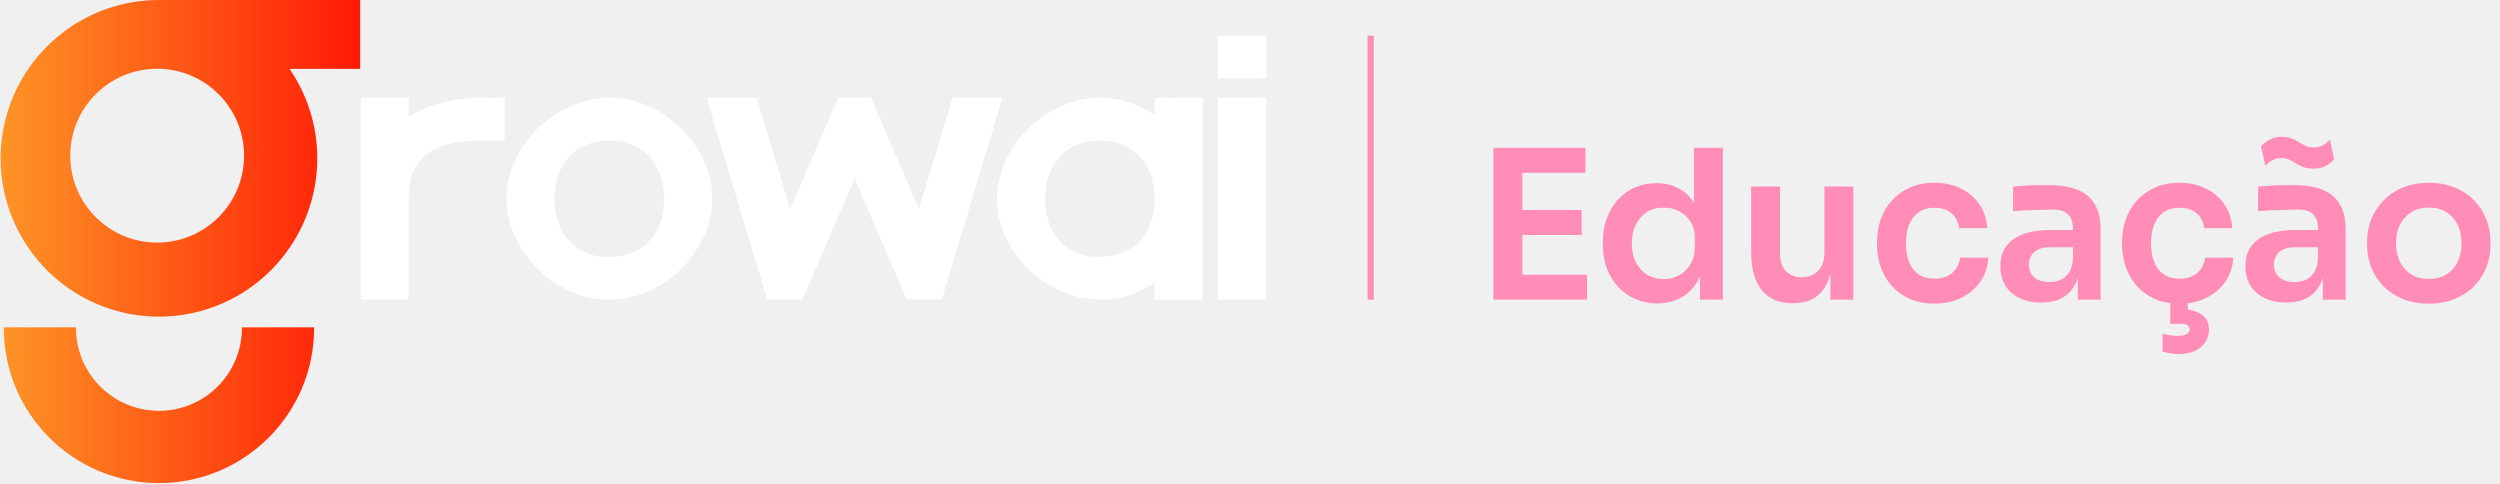
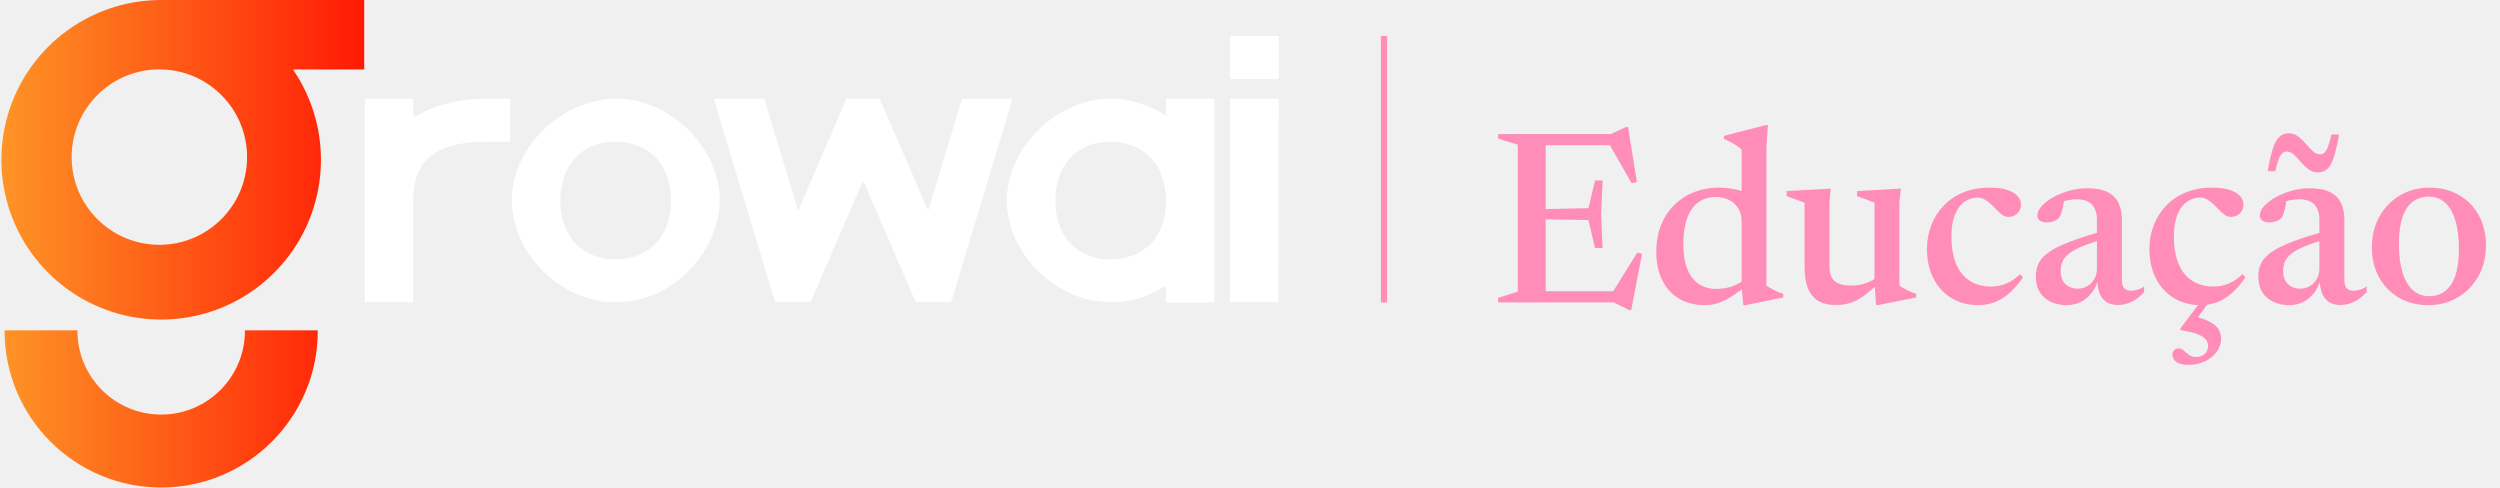
- <svg xmlns="http://www.w3.org/2000/svg" viewBox="0 0 1211.27 234.17" width="1211" height="234" role="img" aria-label="GrowAI Educação">
+ <svg xmlns="http://www.w3.org/2000/svg" viewBox="0 0 1199.53 234.17" width="1200" height="234" role="img" aria-label="GrowAI Educação">
  <defs>
    <linearGradient id="growai-g" gradientUnits="userSpaceOnUse" x1="0" y1="0" x2="174.28" y2="0">
      <stop offset="0" stop-color="#FE9426" />
      <stop offset="1" stop-color="#FF1A05" />
    </linearGradient>
  </defs>
  <path fill="url(#growai-g)" fill-rule="evenodd" d="M76.75 0H174.28V33.37H140.06A76.75 76.75 0 1 1 76.75 0ZM118.01 75.46A42.13 42.13 0 1 0 33.75 75.46A42.13 42.13 0 1 0 118.01 75.46ZM1.53 158.67V158.95A75.22 75.22 0 0 0 151.97 158.95V158.67H116.98V158.91A40.23 40.23 0 0 1 36.52 158.91V158.67Z" />
  <path fill="#FFFFFF" fill-rule="evenodd" d="M613.6 37.9L590.2 38C590.1 36.6 590.1 35.2 590.1 33.8C590.1 31.8 590.1 29.8 590.1 27.8C590.1 25.7 590.1 23.6 590.1 21.4C590.1 20 590.1 18.6 590.2 17.3L613.6 17.3L613.6 37.9ZM197.7 145.2L174.6 145.1L174.6 47.4L197.8 47.4L197.8 56.4C199.4 55.7 200.9 54.7 202.5 54C205.4 52.6 208.3 51.4 211.4 50.5C217.7 48.6 224.2 47.6 230.8 47.4C232.8 47.3 234.8 47.4 236.8 47.4C239.4 47.4 241.9 47.3 244.4 47.4L244.4 68C242.4 68.2 240.3 68.1 238.3 68.1C230.3 68.1 222.3 68 214.7 70.5C212.4 71.3 210.2 72.3 208.2 73.6C206.8 74.5 205.4 75.6 204.3 76.8C197.8 83.6 197.8 92.1 197.8 100.9C197.8 110.6 197.8 120.3 197.8 130.1C197.8 133.3 197.8 136.5 197.8 139.7C197.8 141.5 197.9 143.4 197.7 145.2ZM297.4 145.2C295.8 145.2 294.2 145.3 292.6 145.2C286.2 144.8 279.8 143.1 274.1 140.2C253.6 130 240 106.3 247.1 83.7C248.9 77.8 251.9 72.3 255.7 67.5C260.1 62 265.5 57.3 271.6 53.9C278.3 50.1 285.2 48.1 292.8 47.4C298.5 47.2 304.1 47.9 309.6 49.7C329 56.2 344.8 75.1 345 95.9C345.1 113.2 334.4 129.4 319.9 138.2C314.3 141.6 308 143.9 301.6 144.8C300.2 145 298.8 145.1 297.4 145.2ZM456.1 145.2L439.2 145.1C433.5 132.1 427.9 119 422.3 106C420.5 101.9 418.7 97.8 417 93.8C416.2 91.8 414.9 88.5 413.9 86.8L388.7 145.1C386.7 145.3 384.6 145.2 382.5 145.2C378.9 145.2 375.3 145.2 371.7 145.2C370.9 143 370.3 140.6 369.6 138.2C368.2 133.9 366.9 129.5 365.6 125.2C361.9 112.8 358.2 100.4 354.4 88.1C351.8 79.2 349.1 70.4 346.4 61.5C345.5 58.4 344.6 55.4 343.7 52.3C343.2 50.6 342.6 49 342.4 47.4L366.4 47.4C367.1 49.2 367.6 51.1 368.1 53C368.9 55.7 369.8 58.4 370.6 61.2C373.1 69.6 375.7 78 378.2 86.4C379.2 89.6 380.1 92.8 381.1 96C381.6 97.7 382 99.5 382.8 101.1L405.9 47.4L421.9 47.4L445.1 101.1C445.9 99.5 446.3 97.5 446.8 95.8C447.8 92.6 448.7 89.5 449.7 86.3C452.3 77.7 454.9 69 457.5 60.4C458.3 57.7 459.1 55.1 459.9 52.4C460.4 50.7 460.9 49 461.5 47.4L485.5 47.4C485.2 49.2 484.6 51 484 52.8C483 56.2 482.1 59.5 481.1 62.9C478.3 71.8 475.6 80.8 472.9 89.8C469.3 101.9 465.6 114.1 461.9 126.3C460.7 130.4 459.4 134.5 458.2 138.6C457.5 140.8 457 143.1 456.1 145.2ZM582.7 145.2C581.1 145.3 579.4 145.3 577.7 145.3C575.1 145.3 572.5 145.3 569.9 145.3C567.8 145.3 565.7 145.3 563.5 145.3C562.2 145.3 560.8 145.3 559.4 145.2L559.4 137.2C558.4 137.7 557.6 138.2 556.7 138.8C555.2 139.6 553.6 140.4 552.1 141.1C545.9 143.9 539 145.5 532.3 145.2C523.9 144.9 516.4 142.9 509.1 138.7C502.7 135 497 130 492.6 124C488.6 118.7 485.6 112.6 484.1 106.1C477.6 78.9 500 51.9 526.5 47.8C538 46.1 549.6 49.3 559.3 55.6C559.6 53.7 559.4 49.6 559.4 47.5C561.5 47.2 566.1 47.4 568.5 47.4C573.2 47.4 578 47.2 582.7 47.4L582.7 145.2ZM613.4 145.2L590.2 145.2C590.1 143.7 590.1 142.2 590.1 140.7C590.1 138.4 590.1 136.1 590.1 133.9C590.1 126.8 590.1 119.7 590.1 112.6C590.1 90.9 590.1 69.2 590.1 47.4C591.5 47.3 592.9 47.4 594.3 47.4C596.4 47.4 598.6 47.4 600.7 47.4C603.3 47.4 605.9 47.4 608.5 47.4C610.2 47.4 611.8 47.3 613.5 47.4L613.4 145.2ZM296 124.5C302.7 124.4 309.4 122 314.1 117.2C316.4 115 318.1 112.2 319.3 109.3C323.5 99 322.3 84.2 314.5 75.9C309.2 70.2 301.9 68.1 294.3 68.1C289.8 68.2 285.4 69.2 281.5 71.3C272.3 76.3 268.5 86.4 268.5 96.4C268.5 103.1 270.2 110 274.4 115.4C279.5 121.8 287.9 125.1 296 124.5ZM533.7 124.5C540.8 124.4 547.9 121.7 552.7 116.4C561.9 106.1 561.7 85.8 552.1 75.8C546.8 70.2 539.6 68.1 532 68.1C527.7 68.2 523.5 69.1 519.7 71.1C510.2 76 506.3 86.2 506.3 96.4C506.3 102.9 507.8 109.6 511.8 114.9C516.8 121.6 525.4 125.1 533.7 124.5Z" />
  <rect x="662.63" y="17.27" width="3" height="128" fill="#FF8DB8" />
-   <path fill="#FF8DB8" d="M723.65 145.27V71.66H737.67V145.27ZM735.65 145.27V133.17H769.03V145.27ZM735.65 113.91V101.81H766.41V113.91ZM735.65 83.76V71.66H768.22V83.76ZM803.01 147.08Q797.26 147.08 792.42 144.97Q787.58 142.85 784.05 139.02Q780.52 135.19 778.61 130.1Q776.69 125 776.69 119.05V116.94Q776.69 111.09 778.56 105.95Q780.42 100.8 783.8 96.97Q787.18 93.14 791.97 90.97Q796.76 88.81 802.6 88.81Q809.06 88.81 813.95 91.58Q818.84 94.35 821.76 99.9Q824.69 105.44 824.99 113.81L820.85 108.97V71.66H834.87V145.27H823.78V121.98H826.2Q825.9 130.35 822.77 135.94Q819.64 141.54 814.55 144.31Q809.46 147.08 803.01 147.08ZM806.13 135.29Q810.27 135.29 813.7 133.42Q817.12 131.56 819.19 127.98Q821.26 124.4 821.26 119.56V115.53Q821.26 110.69 819.14 107.41Q817.02 104.13 813.6 102.37Q810.17 100.6 806.13 100.6Q801.6 100.6 798.12 102.77Q794.64 104.94 792.67 108.87Q790.71 112.8 790.71 118.05Q790.71 123.29 792.72 127.17Q794.74 131.05 798.22 133.17Q801.7 135.29 806.13 135.29ZM868.45 146.98Q858.97 146.98 853.78 140.73Q848.58 134.48 848.58 122.18V90.42H862.6V123.39Q862.6 128.43 865.42 131.41Q868.24 134.38 873.08 134.38Q877.92 134.38 881 131.25Q884.08 128.13 884.08 122.78V90.42H898.09V145.27H887V121.98H888.11Q888.11 130.25 885.99 135.79Q883.87 141.34 879.64 144.16Q875.4 146.98 869.05 146.98ZM937.52 147.19Q930.36 147.19 925.16 144.77Q919.97 142.35 916.49 138.31Q913.01 134.28 911.3 129.24Q909.59 124.2 909.59 118.95V117.04Q909.59 111.49 911.35 106.4Q913.11 101.31 916.64 97.33Q920.17 93.34 925.37 90.97Q930.56 88.6 937.41 88.6Q944.57 88.6 950.22 91.38Q955.87 94.15 959.24 99.09Q962.62 104.03 963.03 110.58H949.41Q948.91 106.35 945.83 103.53Q942.76 100.7 937.41 100.7Q932.78 100.7 929.7 102.92Q926.63 105.14 925.11 109.02Q923.6 112.9 923.6 117.95Q923.6 122.78 925.06 126.72Q926.52 130.65 929.6 132.87Q932.68 135.09 937.52 135.09Q941.15 135.09 943.77 133.78Q946.39 132.46 947.95 130.15Q949.51 127.83 949.92 124.9H963.53Q963.13 131.56 959.65 136.55Q956.17 141.54 950.47 144.36Q944.77 147.19 937.52 147.19ZM1006.89 145.27V129.04H1004.57V110.99Q1004.57 106.25 1002.25 103.93Q999.93 101.61 995.09 101.61Q992.57 101.61 989.04 101.71Q985.51 101.81 981.93 101.96Q978.35 102.11 975.53 102.32V90.42Q977.85 90.22 980.77 90.02Q983.7 89.81 986.77 89.76Q989.85 89.71 992.57 89.71Q1001.04 89.71 1006.63 91.93Q1012.23 94.15 1015.1 98.89Q1017.98 103.63 1017.98 111.29V145.27ZM989.24 146.68Q983.29 146.68 978.81 144.56Q974.32 142.45 971.85 138.51Q969.38 134.58 969.38 129.04Q969.38 122.99 972.35 119.16Q975.33 115.32 980.72 113.41Q986.12 111.49 993.37 111.49H1006.08V119.86H993.17Q988.33 119.86 985.76 122.23Q983.19 124.6 983.19 128.33Q983.19 132.06 985.76 134.38Q988.33 136.7 993.17 136.7Q996.1 136.7 998.57 135.64Q1001.04 134.58 1002.7 132.01Q1004.37 129.44 1004.57 125L1008 128.94Q1007.49 134.68 1005.22 138.62Q1002.95 142.55 998.97 144.61Q994.99 146.68 989.24 146.68ZM1056.29 147.19Q1049.13 147.19 1043.94 144.77Q1038.75 142.35 1035.27 138.31Q1031.79 134.28 1030.08 129.24Q1028.36 124.2 1028.36 118.95V117.04Q1028.36 111.49 1030.13 106.4Q1031.89 101.31 1035.42 97.33Q1038.95 93.34 1044.14 90.97Q1049.34 88.6 1056.19 88.6Q1063.35 88.6 1069 91.38Q1074.64 94.15 1078.02 99.09Q1081.4 104.03 1081.8 110.58H1068.19Q1067.69 106.35 1064.61 103.53Q1061.54 100.7 1056.19 100.7Q1051.55 100.7 1048.48 102.92Q1045.4 105.14 1043.89 109.02Q1042.38 112.9 1042.38 117.95Q1042.38 122.78 1043.84 126.72Q1045.3 130.65 1048.38 132.87Q1051.45 135.09 1056.29 135.09Q1059.92 135.09 1062.54 133.78Q1065.17 132.46 1066.73 130.15Q1068.29 127.83 1068.69 124.9H1082.31Q1081.9 131.56 1078.43 136.55Q1074.95 141.54 1069.25 144.36Q1063.55 147.19 1056.29 147.19ZM1055.79 171.59Q1053.57 171.59 1051.5 171.23Q1049.44 170.88 1048.02 170.48V161.71Q1049.44 162.11 1051.4 162.46Q1053.37 162.81 1055.28 162.81Q1058.31 162.81 1059.72 161.96Q1061.13 161.1 1061.13 159.69Q1061.13 158.38 1060.07 157.67Q1059.02 156.97 1056.49 156.97H1051.76V144.06H1060.23V153.94L1054.98 149.81H1056.49Q1062.95 149.81 1066.73 152.33Q1070.51 154.85 1070.51 159.79Q1070.51 164.73 1066.68 168.16Q1062.85 171.59 1055.79 171.59ZM1125.66 145.27V129.04H1123.34V110.99Q1123.34 106.25 1121.03 103.93Q1118.71 101.61 1113.87 101.61Q1111.35 101.61 1107.82 101.71Q1104.29 101.81 1100.71 101.96Q1097.13 102.11 1094.31 102.32V90.42Q1096.62 90.22 1099.55 90.02Q1102.47 89.81 1105.55 89.76Q1108.62 89.71 1111.35 89.71Q1119.82 89.71 1125.41 91.93Q1131.01 94.15 1133.88 98.89Q1136.76 103.63 1136.76 111.29V145.27ZM1108.02 146.68Q1102.07 146.68 1097.58 144.56Q1093.1 142.45 1090.63 138.51Q1088.16 134.58 1088.16 129.04Q1088.16 122.99 1091.13 119.16Q1094.1 115.32 1099.5 113.41Q1104.89 111.49 1112.15 111.49H1124.86V119.86H1111.95Q1107.11 119.86 1104.54 122.23Q1101.97 124.6 1101.97 128.33Q1101.97 132.06 1104.54 134.38Q1107.11 136.7 1111.95 136.7Q1114.88 136.7 1117.35 135.64Q1119.82 134.58 1121.48 132.01Q1123.14 129.44 1123.34 125L1126.77 128.94Q1126.27 134.68 1124 138.62Q1121.73 142.55 1117.75 144.61Q1113.77 146.68 1108.02 146.68ZM1121.03 81.75Q1118.2 81.75 1116.24 80.99Q1114.27 80.23 1112.71 79.23Q1111.14 78.22 1109.48 77.41Q1107.82 76.6 1105.7 76.6Q1103.18 76.6 1101.26 77.66Q1099.35 78.72 1097.83 80.34L1095.72 70.86Q1097.43 69.04 1099.9 67.68Q1102.37 66.32 1105.8 66.32Q1108.72 66.32 1110.64 67.13Q1112.56 67.93 1114.17 68.94Q1115.78 69.95 1117.4 70.71Q1119.01 71.46 1121.23 71.46Q1123.75 71.46 1125.71 70.4Q1127.68 69.35 1129.09 67.73L1131.21 77.21Q1129.6 79.13 1127.08 80.44Q1124.55 81.75 1121.03 81.75ZM1177.09 147.19Q1169.83 147.19 1164.28 144.87Q1158.74 142.55 1154.9 138.56Q1151.07 134.58 1149.11 129.54Q1147.14 124.5 1147.14 119.05V116.94Q1147.14 111.29 1149.21 106.2Q1151.27 101.11 1155.16 97.12Q1159.04 93.14 1164.58 90.87Q1170.13 88.6 1177.09 88.6Q1184.04 88.6 1189.59 90.87Q1195.14 93.14 1199.02 97.12Q1202.9 101.11 1204.92 106.2Q1206.93 111.29 1206.93 116.94V119.05Q1206.93 124.5 1204.97 129.54Q1203 134.58 1199.17 138.56Q1195.34 142.55 1189.79 144.87Q1184.25 147.19 1177.09 147.19ZM1177.09 135.19Q1182.23 135.19 1185.76 132.92Q1189.29 130.65 1191.1 126.77Q1192.92 122.89 1192.92 117.95Q1192.92 112.9 1191.05 109.02Q1189.19 105.14 1185.61 102.87Q1182.03 100.6 1177.09 100.6Q1172.15 100.6 1168.57 102.87Q1164.99 105.14 1163.07 109.02Q1161.16 112.9 1161.16 117.95Q1161.16 122.89 1163.02 126.77Q1164.89 130.65 1168.42 132.92Q1171.94 135.19 1177.09 135.19Z" />
+   <path fill="#FF8DB8" d="M769.13 86.7 768.42 102.94 769.13 119.12H765.47L762.34 105.71L734.54 105.24V100.58L762.34 99.99L765.47 86.7ZM785.61 87.41 783.07 88 771.67 68.05 777.22 69.76H733.77V64.39H773.15L780.35 61.02H781.35ZM773.09 141.73 785.78 121.36 788.08 121.95 782.89 148.93H781.83L774.51 145.27H733.77V139.9H778.05ZM718.95 145.27V143.09L728.4 140.07V69.52L718.95 66.57V64.39H741.8V145.27ZM835.91 106.24Q835.91 101.23 832.57 97.95Q829.24 94.67 823.33 94.67Q818.43 94.67 814.98 97.27Q811.52 99.87 809.72 104.89Q807.92 109.91 807.92 117.29Q807.92 124.49 809.84 129.24Q811.76 133.99 815.3 136.38Q818.84 138.78 823.8 138.78Q827.94 138.78 831.72 137.42Q835.49 136.06 839.04 133.05L839.27 136.53Q835.38 139.54 832.45 141.52Q829.53 143.5 827.17 144.59Q824.81 145.68 822.71 146.13Q820.62 146.57 818.43 146.57Q810.93 146.57 805.68 143.35Q800.42 140.13 797.68 134.38Q794.93 128.62 794.93 121.06Q794.93 113.68 797.3 107.96Q799.66 102.23 803.79 98.24Q807.92 94.26 813.32 92.19Q818.73 90.13 824.81 90.13Q828 90.13 831.01 90.6Q834.02 91.07 837.15 92.07Q840.28 93.08 843.52 94.73L835.91 96.98V71.82Q835.14 71.06 833.84 70.17Q832.54 69.29 830.92 68.4Q829.29 67.51 827.46 66.69V65.27L847.48 60.08H848.54L847.83 70.41V137.12Q848.42 137.59 849.37 138.19Q850.31 138.78 851.46 139.34Q852.62 139.9 853.77 140.37Q854.92 140.84 855.92 141.08V142.85L837.86 146.57H836.73L835.91 137.54ZM878.12 127.68Q878.12 131.1 879.15 133.17Q880.19 135.23 882.49 136.21Q884.79 137.18 888.63 137.18Q892.47 137.18 896.01 135.88Q899.55 134.58 901.44 132.64L903.21 134.64Q899.61 138.19 896.72 140.52Q893.83 142.85 891.32 144.15Q888.81 145.45 886.33 145.98Q883.85 146.51 881.01 146.51Q873.4 146.51 869.77 141.96Q866.14 137.42 866.14 128.09V97.39L857.57 94.2V91.78L878.71 90.6L878.12 97.09ZM900.5 146.51 899.73 135.35V97.33L891.35 94.2V91.78L912.42 90.6L911.71 97.21V137.12Q912.25 137.59 913.22 138.19Q914.19 138.78 915.35 139.34Q916.5 139.9 917.65 140.37Q918.8 140.84 919.8 141.08V142.85L901.62 146.51ZM954.93 90.13Q960.42 90.13 963.76 91.31Q967.09 92.49 968.6 94.32Q970.11 96.15 970.11 98.1Q970.11 99.93 969.31 101.31Q968.51 102.7 967.09 103.44Q965.68 104.18 963.91 104.18Q962.49 104.18 961.16 103.23Q959.83 102.29 958.5 100.9Q957.18 99.51 955.73 98.13Q954.28 96.74 952.66 95.82Q951.04 94.91 949.2 94.91Q945.9 94.91 943.06 96.86Q940.23 98.81 938.46 102.94Q936.69 107.07 936.69 113.51Q936.69 121.48 938.99 126.85Q941.29 132.22 945.57 134.94Q949.85 137.65 955.76 137.65Q959.6 137.65 963.08 136.18Q966.56 134.7 969.63 131.69L971.05 133.28Q967.74 138.01 964.38 140.93Q961.01 143.85 957.35 145.21Q953.69 146.57 949.5 146.57Q942.3 146.57 936.75 143.2Q931.2 139.84 928.07 133.76Q924.94 127.68 924.94 119.65Q924.94 113.51 927.04 108.13Q929.13 102.76 933.03 98.72Q936.92 94.67 942.47 92.4Q948.02 90.13 954.93 90.13ZM1009.9 110.91 1010.55 114.75Q1003.88 116.52 999.68 118.26Q995.49 120 993.22 121.8Q990.95 123.6 990.06 125.61Q989.18 127.62 989.18 130.1Q989.18 134.35 991.51 136.5Q993.84 138.66 997.26 138.66Q999.92 138.66 1002.02 137.42Q1004.11 136.18 1005.35 133.99Q1006.59 131.81 1006.59 128.97V105.48Q1006.59 100.93 1004.26 98.33Q1001.93 95.74 996.79 95.74Q994.72 95.74 992.36 96.21Q990 96.68 988.17 97.57L990.95 94.55Q990.71 96.92 990.33 98.95Q989.94 100.99 989.44 102.44Q988.94 103.88 988.29 104.71Q987.34 105.71 985.78 106.27Q984.22 106.83 982.56 106.83Q980.38 106.83 979.17 105.95Q977.96 105.06 977.96 103.47Q977.96 101.29 980.05 98.98Q982.15 96.68 985.63 94.73Q989.12 92.78 993.37 91.6Q997.62 90.42 1001.87 90.42Q1007.95 90.42 1011.64 92.25Q1015.33 94.08 1016.95 97.48Q1018.58 100.87 1018.58 105.6V134.58Q1018.58 136.3 1019.08 137.45Q1019.58 138.6 1020.58 139.13Q1021.59 139.66 1023 139.66Q1024.48 139.66 1026.08 139.16Q1027.67 138.66 1029.26 137.65V140.31Q1026.08 143.73 1022.92 145.12Q1019.76 146.51 1016.75 146.51Q1013.32 146.51 1011.14 145.06Q1008.95 143.62 1007.89 140.9Q1006.83 138.19 1006.71 134.47L1007.12 134.17Q1006.18 137.95 1004.02 140.72Q1001.87 143.5 998.83 145.03Q995.79 146.57 992.19 146.57Q985.63 146.57 981.44 143.03Q977.25 139.48 977.25 132.75Q977.25 129.27 978.58 126.5Q979.91 123.72 983.39 121.21Q986.87 118.7 993.31 116.22Q999.74 113.74 1009.9 110.91ZM1061.79 90.13Q1067.28 90.13 1070.62 91.31Q1073.96 92.49 1075.46 94.32Q1076.97 96.15 1076.97 98.1Q1076.97 99.93 1076.17 101.31Q1075.37 102.7 1073.96 103.44Q1072.54 104.18 1070.77 104.18Q1069.35 104.18 1068.02 103.23Q1066.69 102.29 1065.37 100.9Q1064.04 99.51 1062.59 98.13Q1061.14 96.74 1059.52 95.82Q1057.9 94.91 1056.07 94.91Q1052.76 94.91 1049.93 96.86Q1047.09 98.81 1045.32 102.94Q1043.55 107.07 1043.55 113.51Q1043.55 121.48 1045.85 126.85Q1048.16 132.22 1052.44 134.94Q1056.72 137.65 1062.62 137.65Q1066.46 137.65 1069.94 136.18Q1073.43 134.7 1076.5 131.69L1077.91 133.28Q1074.61 138.01 1071.24 140.93Q1067.88 143.85 1064.21 145.21Q1060.55 146.57 1056.36 146.57Q1049.16 146.57 1043.61 143.2Q1038.06 139.84 1034.93 133.76Q1031.8 127.68 1031.8 119.65Q1031.8 113.51 1033.9 108.13Q1035.99 102.76 1039.89 98.72Q1043.79 94.67 1049.34 92.4Q1054.89 90.13 1061.79 90.13ZM1050.81 175.26Q1046.56 175.26 1044.7 173.82Q1042.84 172.37 1042.84 170.48Q1042.84 169.12 1043.67 168.24Q1044.5 167.35 1045.91 167.35Q1047.21 167.35 1048.3 168.38Q1049.4 169.42 1050.75 170.45Q1052.11 171.48 1054.12 171.48Q1056.66 171.48 1058.31 170.04Q1059.96 168.59 1059.96 166.17Q1059.96 164.34 1058.81 162.95Q1057.66 161.57 1054.8 160.47Q1051.93 159.38 1046.68 158.55V157.79L1057.96 142.79H1062.09L1051.52 157.37L1052.11 151.76Q1057.66 152.89 1060.73 154.51Q1063.8 156.13 1065.01 158.17Q1066.22 160.21 1066.22 162.57Q1066.22 166.17 1064.07 169.06Q1061.91 171.96 1058.4 173.61Q1054.89 175.26 1050.81 175.26ZM1116.76 110.91 1117.41 114.75Q1110.74 116.52 1106.55 118.26Q1102.35 120 1100.08 121.8Q1097.81 123.6 1096.92 125.61Q1096.04 127.62 1096.04 130.1Q1096.04 134.35 1098.37 136.5Q1100.7 138.66 1104.13 138.66Q1106.78 138.66 1108.88 137.42Q1110.97 136.18 1112.21 133.99Q1113.45 131.81 1113.45 128.97V105.48Q1113.45 100.93 1111.12 98.33Q1108.79 95.74 1103.65 95.74Q1101.59 95.74 1099.23 96.21Q1096.86 96.68 1095.03 97.57L1097.81 94.55Q1097.57 96.92 1097.19 98.95Q1096.8 100.99 1096.3 102.44Q1095.8 103.88 1095.15 104.71Q1094.21 105.71 1092.64 106.27Q1091.08 106.83 1089.42 106.83Q1087.24 106.83 1086.03 105.95Q1084.82 105.06 1084.82 103.47Q1084.82 101.29 1086.92 98.98Q1089.01 96.68 1092.5 94.73Q1095.98 92.78 1100.23 91.6Q1104.48 90.42 1108.73 90.42Q1114.81 90.42 1118.5 92.25Q1122.19 94.08 1123.82 97.48Q1125.44 100.87 1125.44 105.6V134.58Q1125.44 136.3 1125.94 137.45Q1126.44 138.6 1127.45 139.13Q1128.45 139.66 1129.87 139.66Q1131.34 139.66 1132.94 139.16Q1134.53 138.66 1136.13 137.65V140.31Q1132.94 143.73 1129.78 145.12Q1126.62 146.51 1123.61 146.51Q1120.18 146.51 1118 145.06Q1115.82 143.62 1114.75 140.9Q1113.69 138.19 1113.57 134.47L1113.99 134.17Q1113.04 137.95 1110.89 140.72Q1108.73 143.5 1105.69 145.03Q1102.65 146.57 1099.05 146.57Q1092.5 146.57 1088.3 143.03Q1084.11 139.48 1084.11 132.75Q1084.11 129.27 1085.44 126.5Q1086.77 123.72 1090.25 121.21Q1093.73 118.7 1100.17 116.22Q1106.61 113.74 1116.76 110.91ZM1122.9 64.62Q1121.66 71.59 1120.36 75.57Q1119.06 79.56 1117.23 81.18Q1115.4 82.81 1112.75 82.81Q1110.21 82.81 1108.2 81.3Q1106.19 79.79 1104.51 77.79Q1102.83 75.78 1101.17 74.27Q1099.52 72.77 1097.75 72.77Q1096.63 72.77 1095.68 73.54Q1094.74 74.3 1093.94 76.34Q1093.14 78.38 1092.26 82.22H1088.6Q1089.84 75.19 1091.14 71.26Q1092.44 67.34 1094.27 65.68Q1096.1 64.03 1098.81 64.03Q1101.29 64.03 1103.27 65.57Q1105.25 67.1 1106.96 69.08Q1108.67 71.06 1110.3 72.59Q1111.92 74.13 1113.69 74.13Q1114.93 74.13 1115.85 73.36Q1116.76 72.59 1117.56 70.53Q1118.35 68.46 1119.24 64.62ZM1166.18 142.26Q1170.55 142.26 1173.76 139.87Q1176.98 137.48 1178.72 132.49Q1180.46 127.5 1180.46 119.71Q1180.46 111.44 1178.75 105.83Q1177.04 100.22 1173.79 97.33Q1170.55 94.44 1165.94 94.44Q1161.57 94.44 1158.35 96.83Q1155.14 99.22 1153.39 104.21Q1151.65 109.2 1151.65 116.99Q1151.65 125.2 1153.37 130.83Q1155.08 136.47 1158.35 139.37Q1161.63 142.26 1166.18 142.26ZM1165.76 146.57Q1157.79 146.57 1151.68 143.03Q1145.57 139.48 1142.12 133.23Q1138.66 126.97 1138.66 118.76Q1138.66 110.44 1142.3 103.97Q1145.93 97.51 1152.18 93.82Q1158.44 90.13 1166.35 90.13Q1174.38 90.13 1180.49 93.67Q1186.6 97.21 1190.03 103.44Q1193.45 109.67 1193.45 117.93Q1193.45 126.26 1189.79 132.72Q1186.13 139.19 1179.87 142.88Q1173.62 146.57 1165.76 146.57Z" />
</svg>
